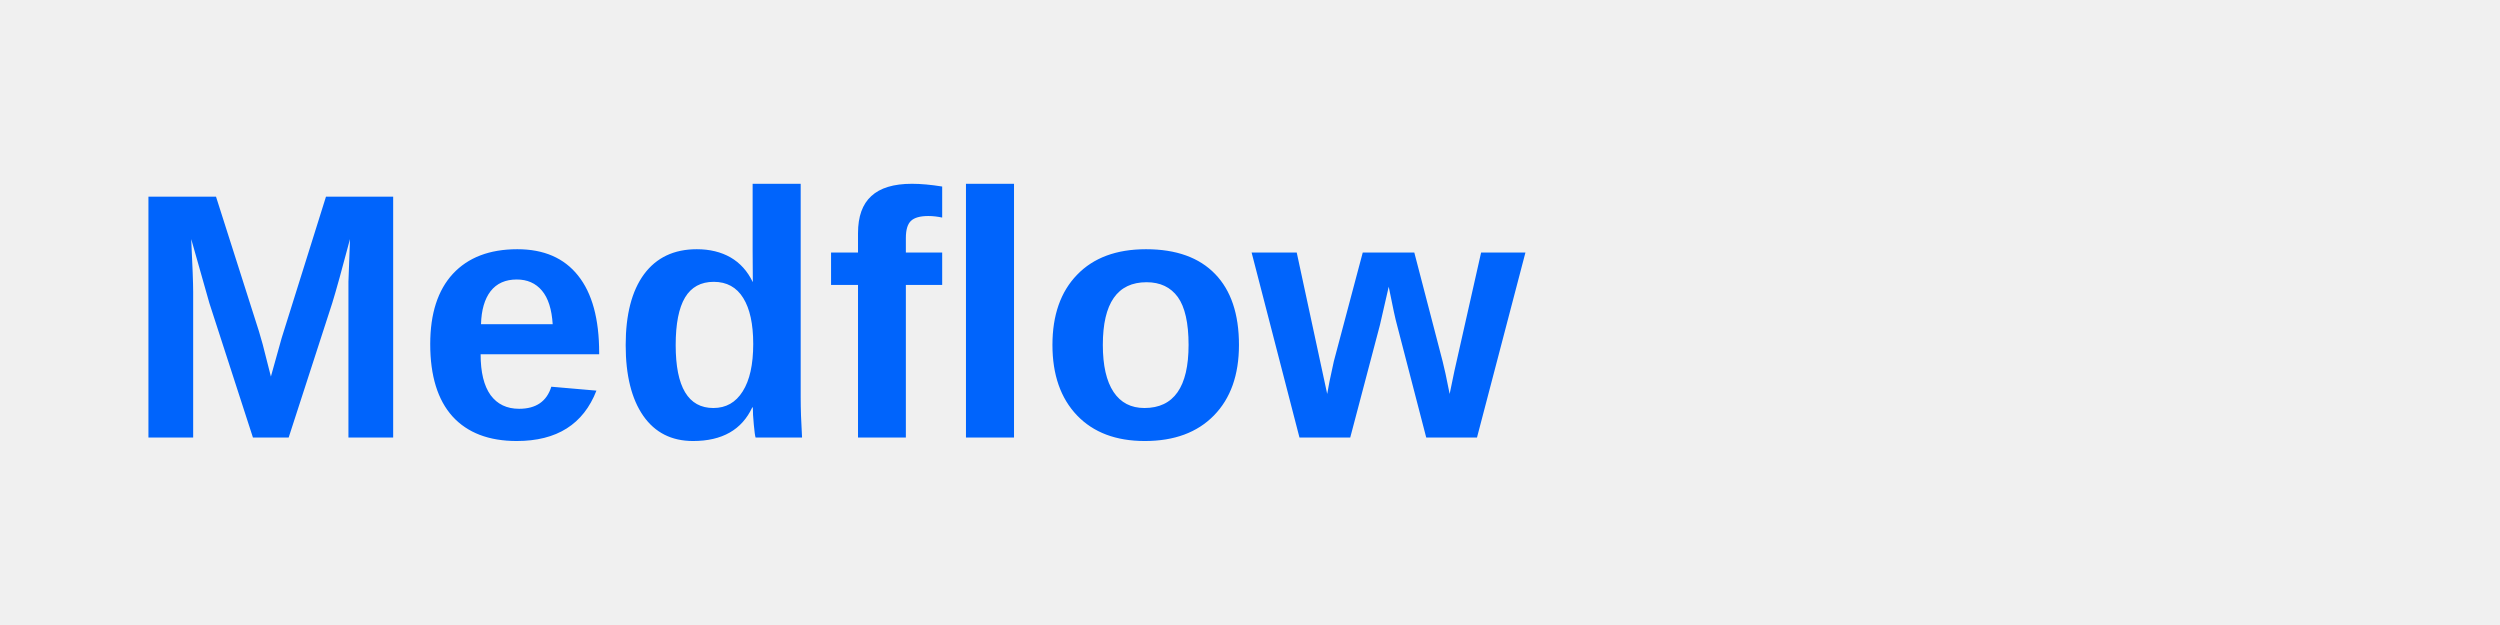
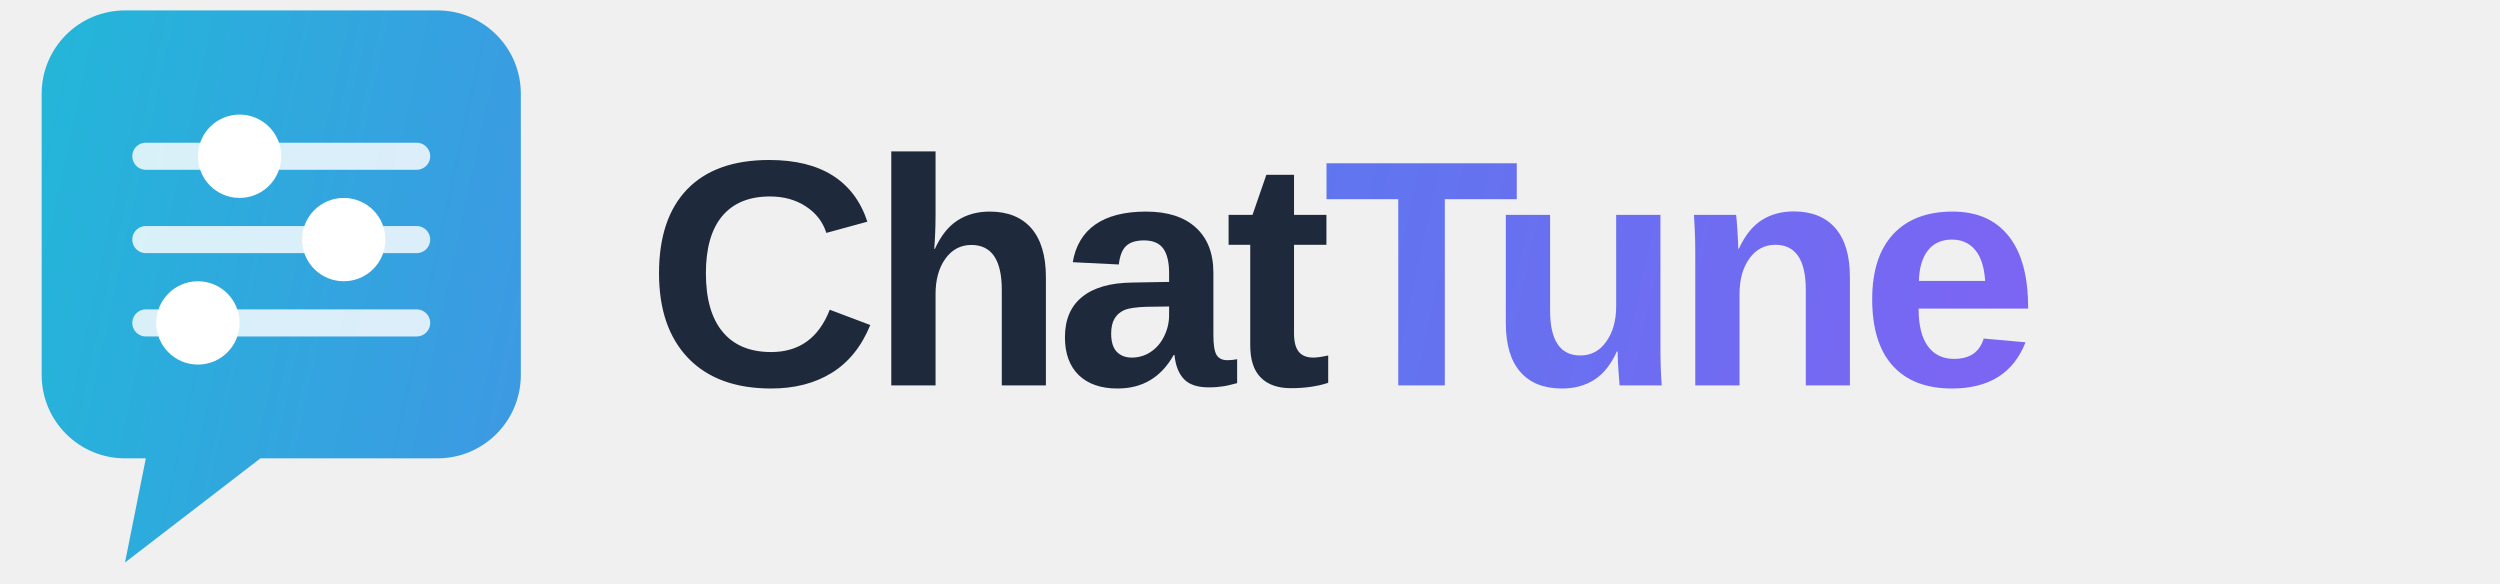
- <svg xmlns="http://www.w3.org/2000/svg" viewBox="0 0 200 50" width="200" height="50">
-   <text x="10" y="35" font-family="Arial, sans-serif" font-size="28" font-weight="bold" fill="#0064FC">
-     Medflow
-   </text>
+ <svg xmlns="http://www.w3.org/2000/svg" width="240" height="56" viewBox="0 0 240 56" fill="none">
+   <defs>
+     <linearGradient id="brand" x1="4" y1="4" x2="226" y2="52" gradientUnits="userSpaceOnUse">
+       <stop stop-color="#23B6D9" />
+       <stop offset="0.5" stop-color="#5B78EE" />
+       <stop offset="1" stop-color="#8B5CF6" />
+     </linearGradient>
+   </defs>
+   <path d="M4 9C4 4.58 7.58 1 12 1H42C46.42 1 50 4.58 50 9V36C50 40.42 46.42 44 42 44H25L12 54L14 44H12C7.58 44 4 40.42 4 36V9Z" fill="url(#brand)" />
+   <path d="M14 15H40M14 23H40M14 31H40" stroke="white" stroke-width="2.6" stroke-linecap="round" opacity="0.82" />
+   <circle cx="23" cy="15" r="4" fill="white" />
+   <circle cx="33" cy="23" r="4" fill="white" />
+   <circle cx="19" cy="31" r="4" fill="white" />
+   <text x="62" y="37" font-family="-apple-system, BlinkMacSystemFont, 'Segoe UI', Arial, sans-serif" font-size="31" font-weight="700" letter-spacing="-1" fill="#1E293B">Chat</text>
+   <text x="127" y="37" font-family="-apple-system, BlinkMacSystemFont, 'Segoe UI', Arial, sans-serif" font-size="31" font-weight="700" letter-spacing="-1" fill="url(#brand)">Tune</text>
</svg>
